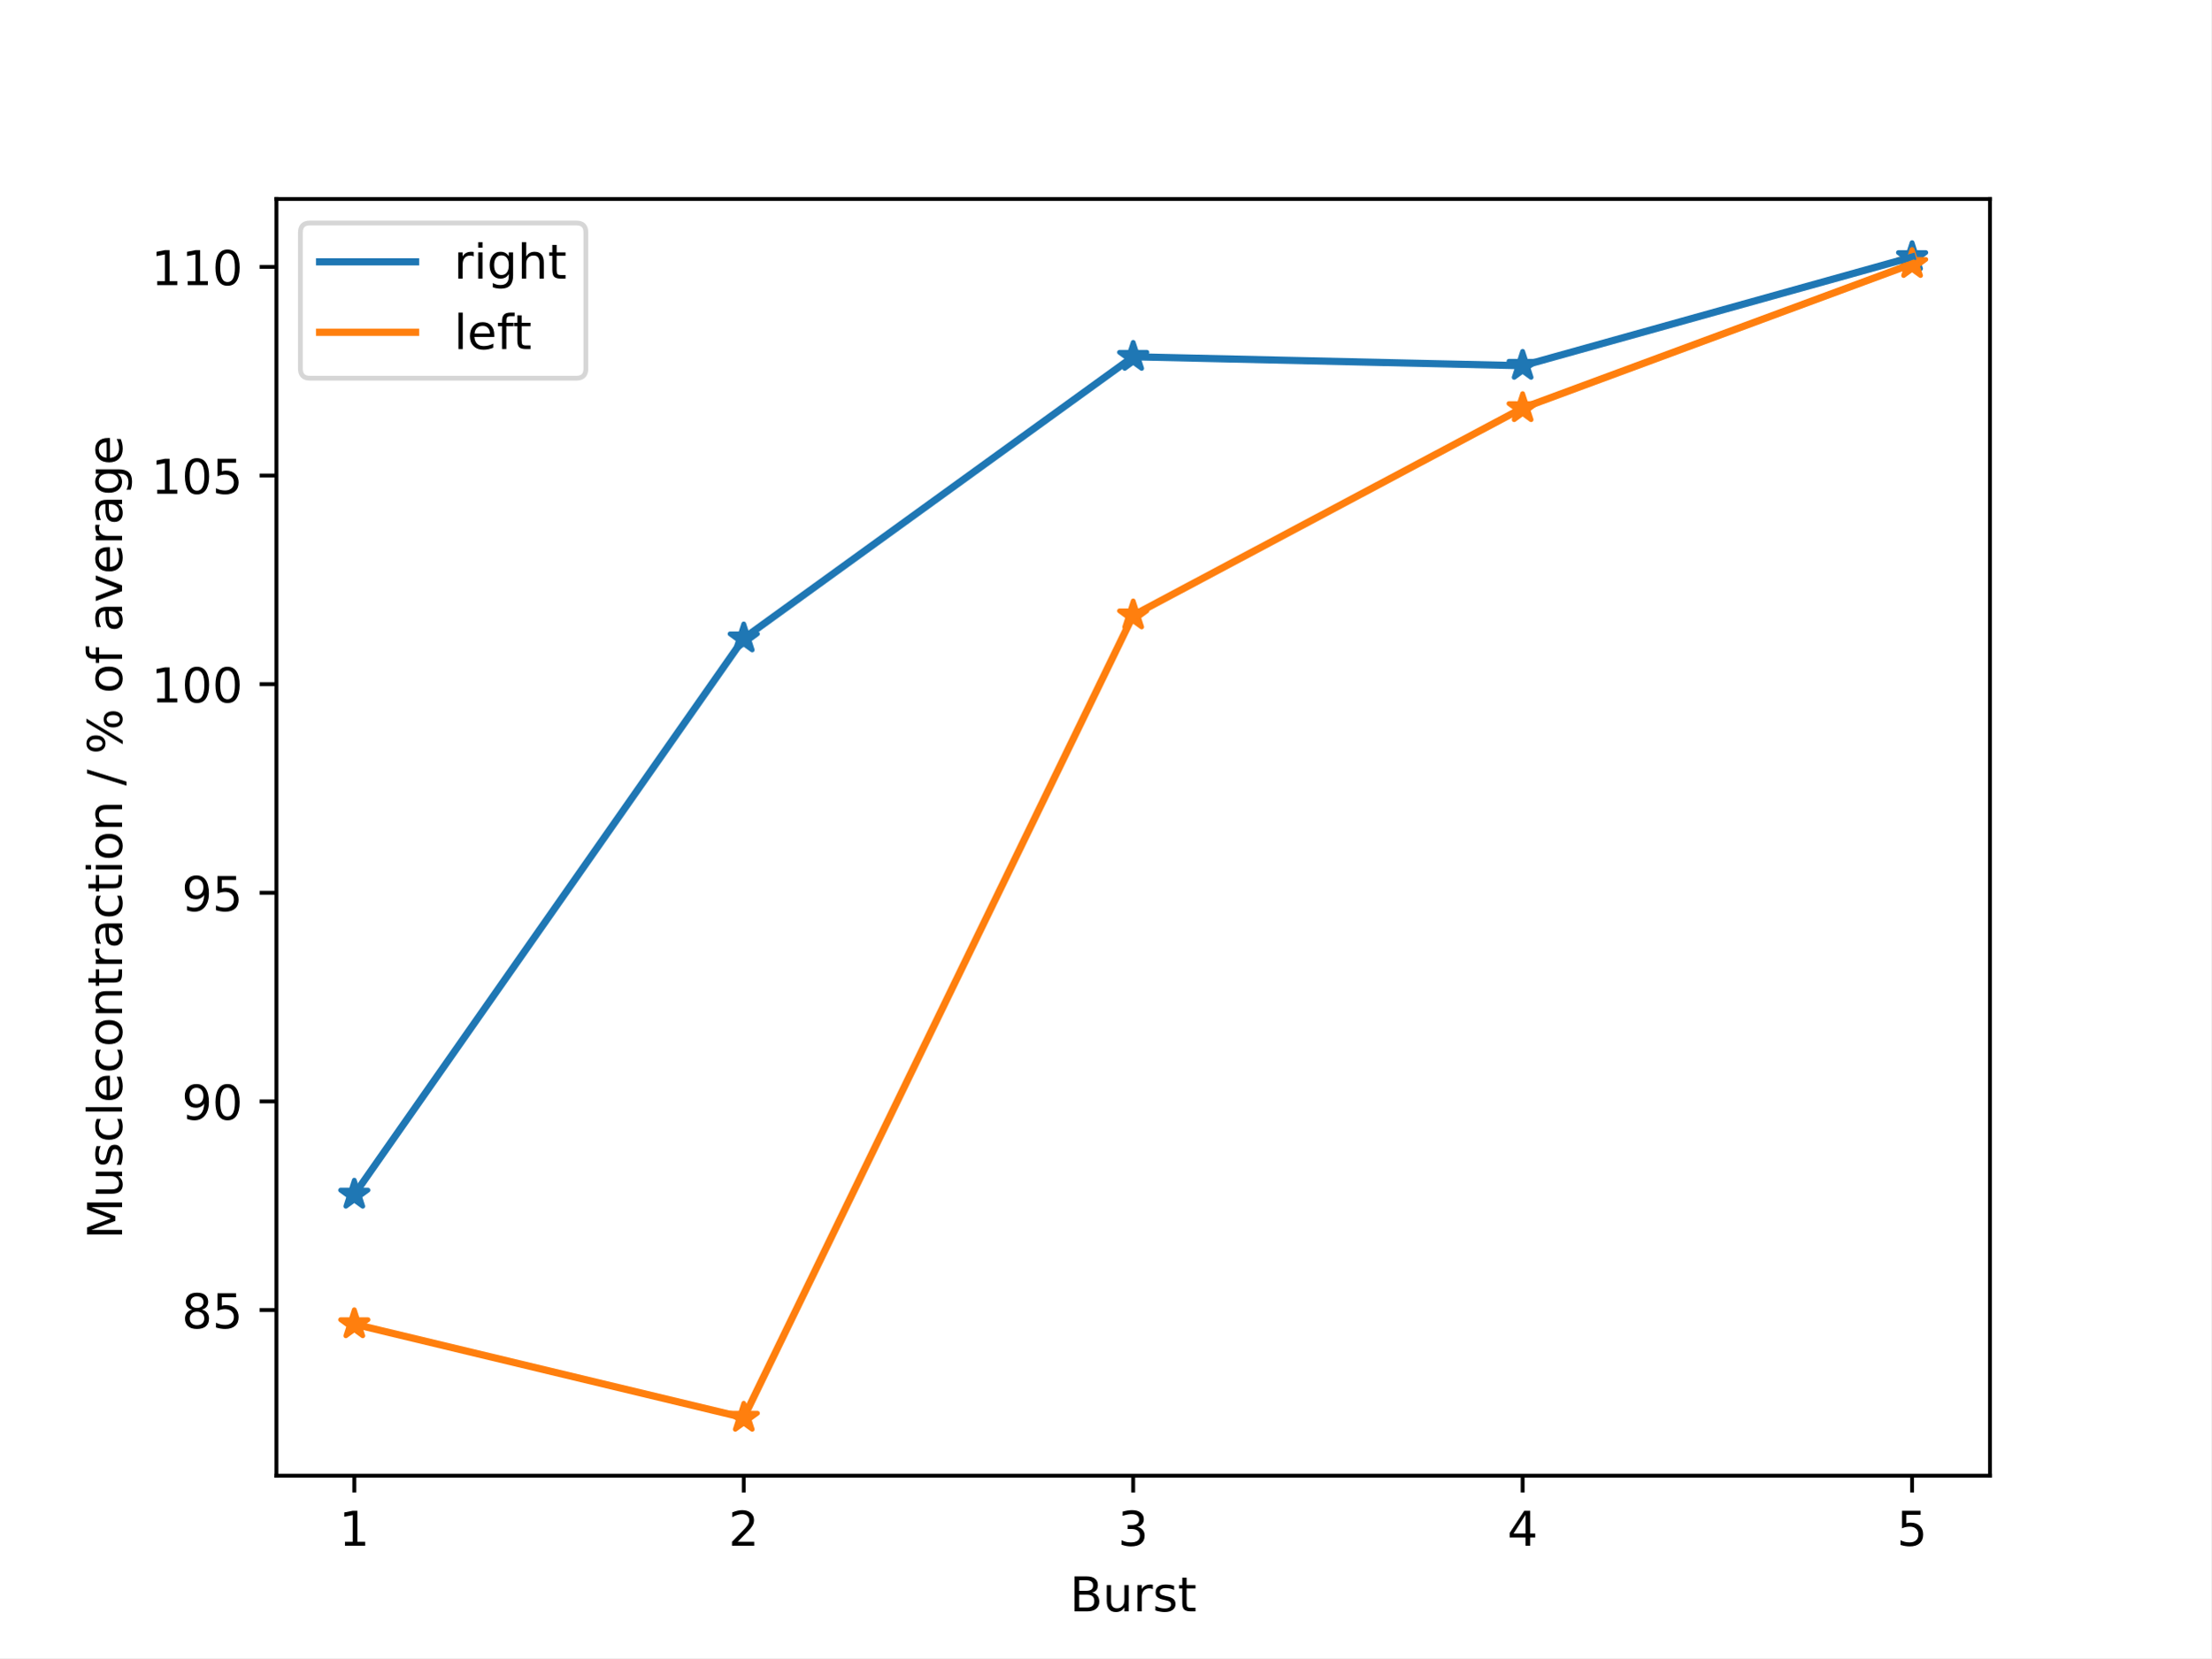
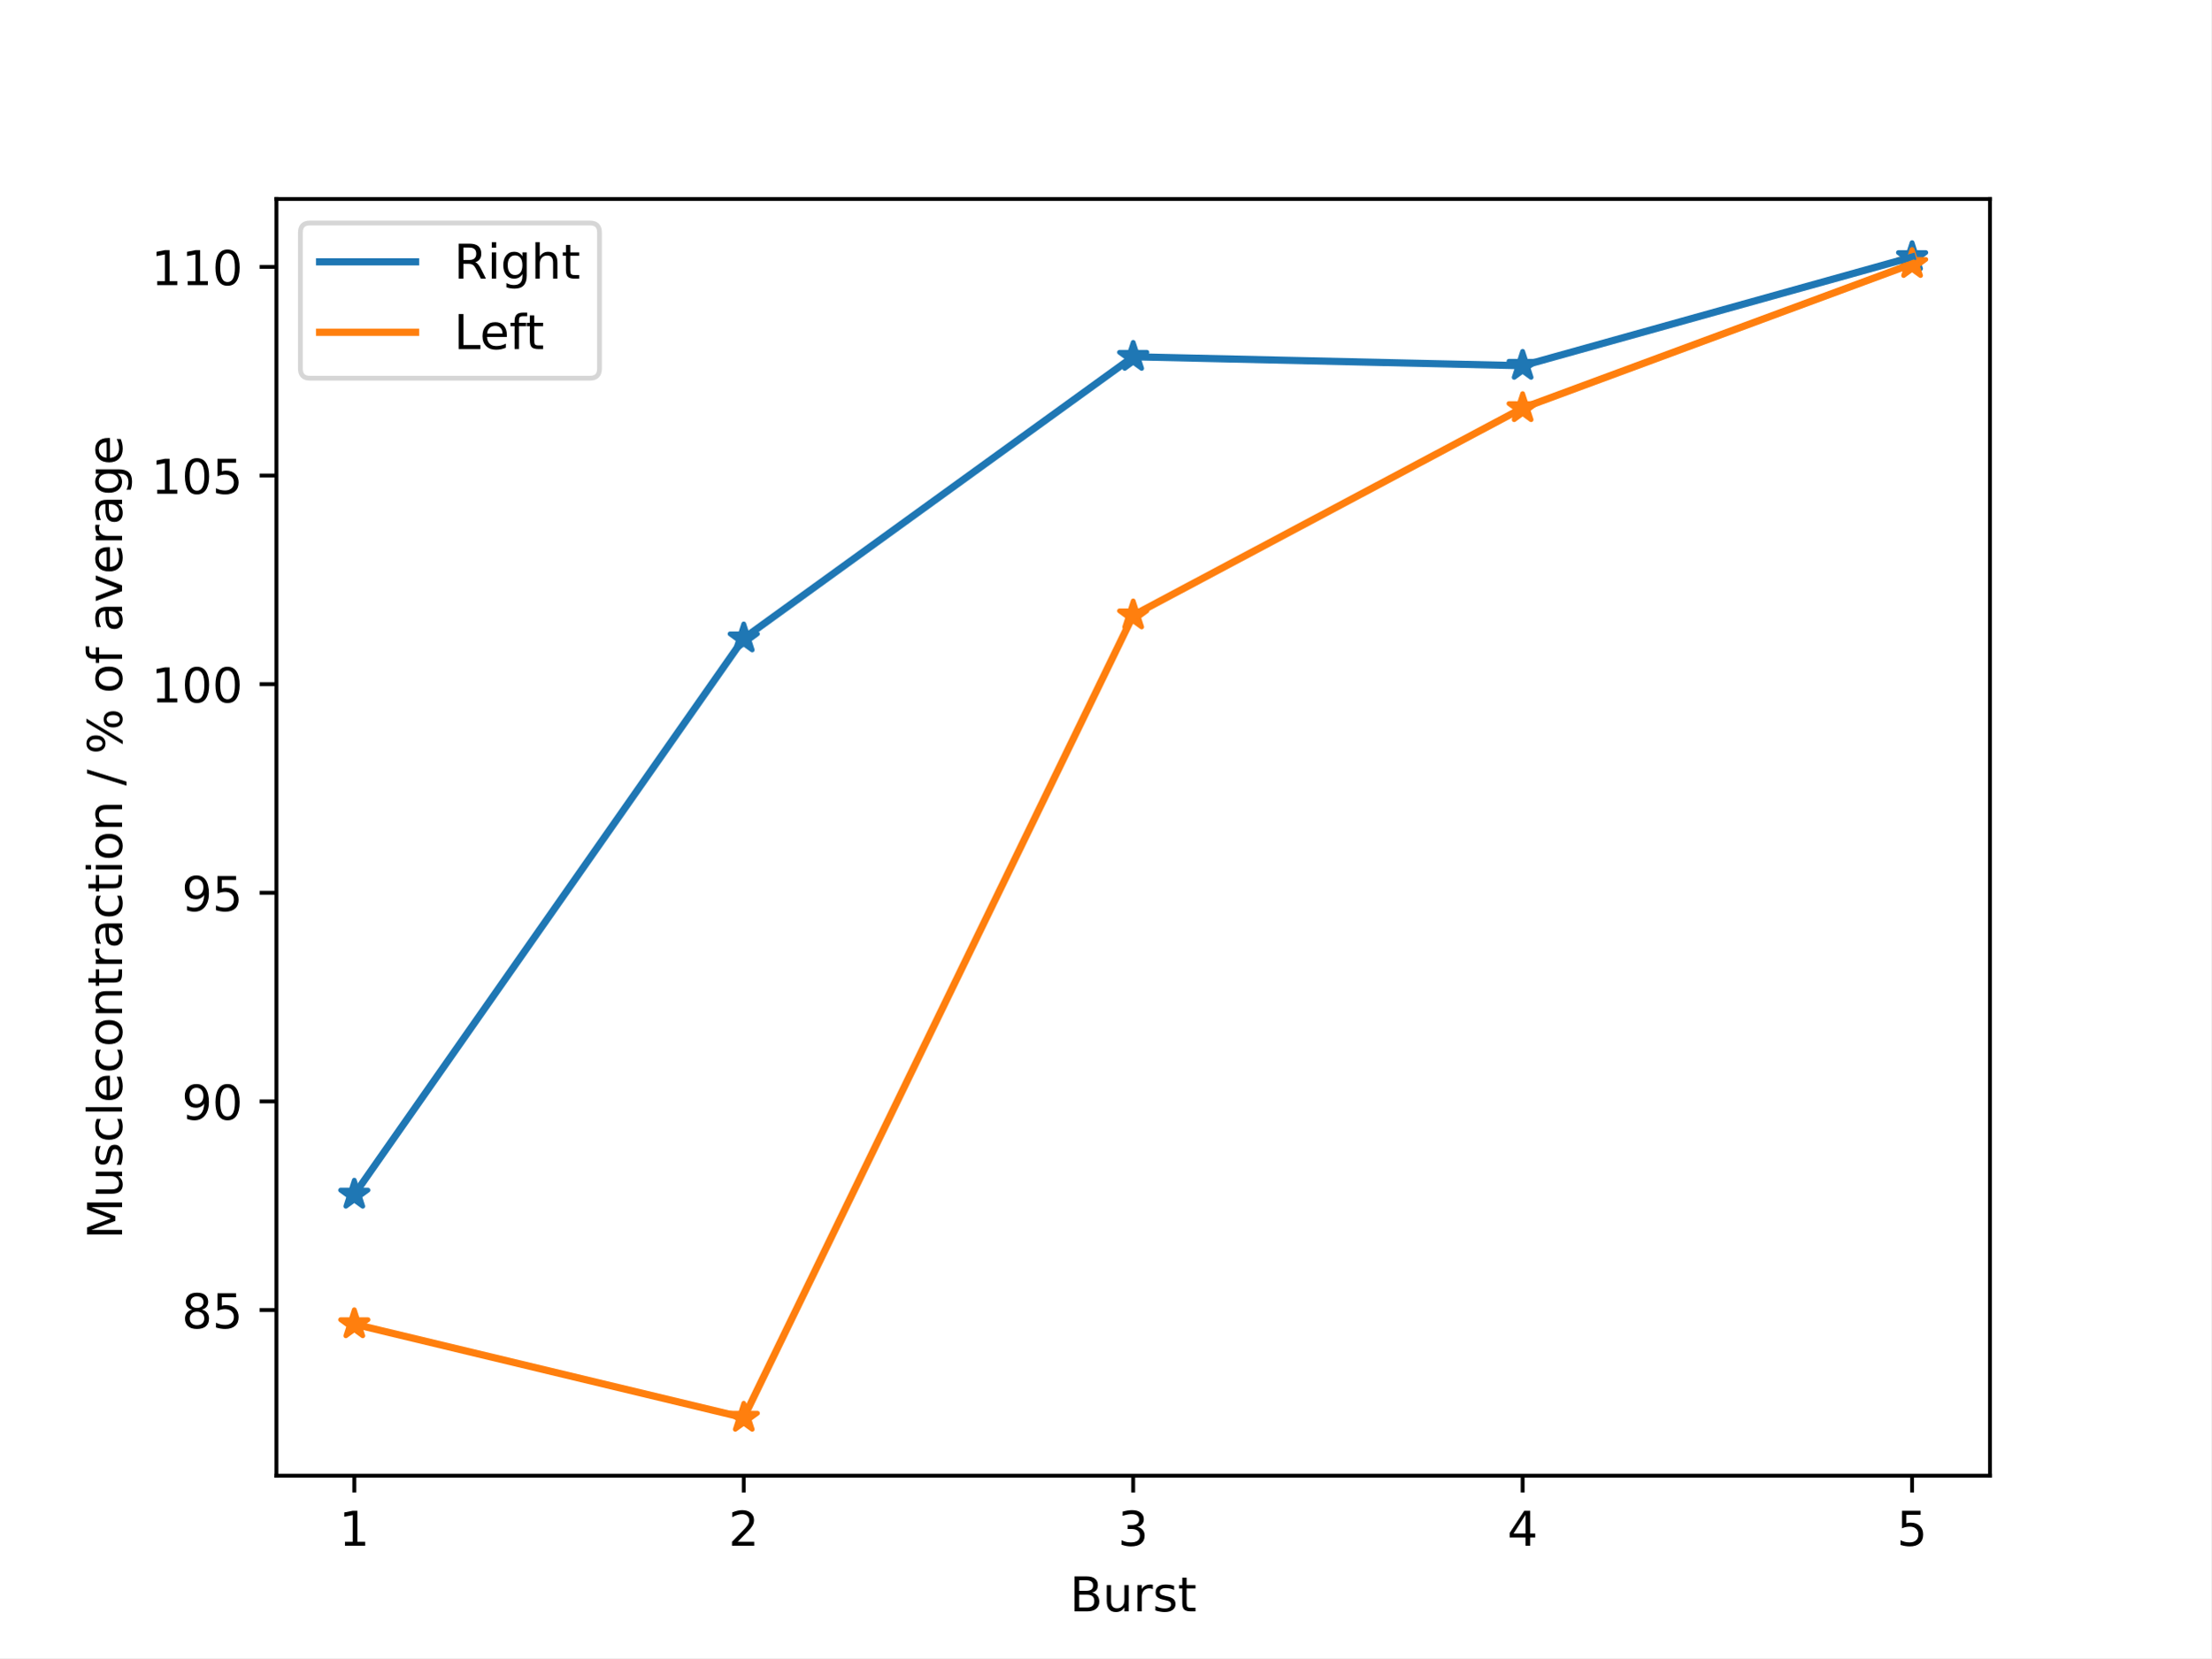
<svg xmlns="http://www.w3.org/2000/svg" xmlns:xlink="http://www.w3.org/1999/xlink" width="460.8pt" height="345.6pt" viewBox="0 0 460.8 345.6" version="1.1">
  <defs>
    <style type="text/css">*{stroke-linejoin: round; stroke-linecap: butt}</style>
  </defs>
  <g id="figure_1">
    <g id="patch_1">
      <path d="M 0 345.6  L 460.8 345.6  L 460.8 0  L 0 0  z " style="fill: #ffffff" />
    </g>
    <g id="axes_1">
      <g id="patch_2">
        <path d="M 57.6 307.584  L 414.72 307.584  L 414.72 41.472  L 57.6 41.472  z " style="fill: #ffffff" />
      </g>
      <g id="PathCollection_1">
        <defs>
-           <path id="m1d9f3a5cee" d="M 0 -3  L -0.674 -0.927  L -2.853 -0.927  L -1.09 0.354  L -1.763 2.427  L -0 1.146  L 1.763 2.427  L 1.09 0.354  L 2.853 -0.927  L 0.674 -0.927  z " style="stroke: #1f77b4" />
+           <path id="mbc27a84443" d="M 0 -3  L -0.674 -0.927  L -2.853 -0.927  L -1.09 0.354  L -1.763 2.427  L -0 1.146  L 1.763 2.427  L 1.09 0.354  L 2.853 -0.927  L 0.674 -0.927  z " style="stroke: #1f77b4" />
        </defs>
-         <g clip-path="url(#p63fd9df1ab)">
-           <use xlink:href="#m1d9f3a5cee" x="73.833" y="248.995" style="fill: #1f77b4; stroke: #1f77b4" />
-           <use xlink:href="#m1d9f3a5cee" x="154.996" y="133.044" style="fill: #1f77b4; stroke: #1f77b4" />
-           <use xlink:href="#m1d9f3a5cee" x="236.16" y="74.356" style="fill: #1f77b4; stroke: #1f77b4" />
-           <use xlink:href="#m1d9f3a5cee" x="317.324" y="76.224" style="fill: #1f77b4; stroke: #1f77b4" />
-           <use xlink:href="#m1d9f3a5cee" x="398.487" y="53.568" style="fill: #1f77b4; stroke: #1f77b4" />
+         <g clip-path="url(#pfa86d2a374)">
+           <use xlink:href="#mbc27a84443" x="73.833" y="248.995" style="fill: #1f77b4; stroke: #1f77b4" />
+           <use xlink:href="#mbc27a84443" x="154.996" y="133.044" style="fill: #1f77b4; stroke: #1f77b4" />
+           <use xlink:href="#mbc27a84443" x="236.16" y="74.356" style="fill: #1f77b4; stroke: #1f77b4" />
+           <use xlink:href="#mbc27a84443" x="317.324" y="76.224" style="fill: #1f77b4; stroke: #1f77b4" />
+           <use xlink:href="#mbc27a84443" x="398.487" y="53.568" style="fill: #1f77b4; stroke: #1f77b4" />
        </g>
      </g>
      <g id="PathCollection_2">
        <defs>
-           <path id="m72d2a6f872" d="M 0 -3  L -0.674 -0.927  L -2.853 -0.927  L -1.09 0.354  L -1.763 2.427  L -0 1.146  L 1.763 2.427  L 1.09 0.354  L 2.853 -0.927  L 0.674 -0.927  z " style="stroke: #ff7f0e" />
+           <path id="m7073d1a92e" d="M 0 -3  L -0.674 -0.927  L -2.853 -0.927  L -1.09 0.354  L -1.763 2.427  L -0 1.146  L 1.763 2.427  L 1.09 0.354  L 2.853 -0.927  L 0.674 -0.927  z " style="stroke: #ff7f0e" />
        </defs>
-         <g clip-path="url(#p63fd9df1ab)">
-           <use xlink:href="#m72d2a6f872" x="73.833" y="275.996" style="fill: #ff7f0e; stroke: #ff7f0e" />
-           <use xlink:href="#m72d2a6f872" x="154.996" y="295.488" style="fill: #ff7f0e; stroke: #ff7f0e" />
-           <use xlink:href="#m72d2a6f872" x="236.16" y="128.251" style="fill: #ff7f0e; stroke: #ff7f0e" />
-           <use xlink:href="#m72d2a6f872" x="317.324" y="85.043" style="fill: #ff7f0e; stroke: #ff7f0e" />
-           <use xlink:href="#m72d2a6f872" x="398.487" y="55" style="fill: #ff7f0e; stroke: #ff7f0e" />
+         <g clip-path="url(#pfa86d2a374)">
+           <use xlink:href="#m7073d1a92e" x="73.833" y="275.996" style="fill: #ff7f0e; stroke: #ff7f0e" />
+           <use xlink:href="#m7073d1a92e" x="154.996" y="295.488" style="fill: #ff7f0e; stroke: #ff7f0e" />
+           <use xlink:href="#m7073d1a92e" x="236.16" y="128.251" style="fill: #ff7f0e; stroke: #ff7f0e" />
+           <use xlink:href="#m7073d1a92e" x="317.324" y="85.043" style="fill: #ff7f0e; stroke: #ff7f0e" />
+           <use xlink:href="#m7073d1a92e" x="398.487" y="55" style="fill: #ff7f0e; stroke: #ff7f0e" />
        </g>
      </g>
      <g id="matplotlib.axis_1">
        <g id="xtick_1">
          <g id="line2d_1">
            <defs>
-               <path id="me52db771f4" d="M 0 0  L 0 3.5  " style="stroke: #000000; stroke-width: 0.8" />
-             </defs>
-             <g>
-               <use xlink:href="#me52db771f4" x="73.833" y="307.584" style="stroke: #000000; stroke-width: 0.8" />
+               <path id="m7f531d3f49" d="M 0 0  L 0 3.5  " style="stroke: #000000; stroke-width: 0.8" />
+             </defs>
+             <g>
+               <use xlink:href="#m7f531d3f49" x="73.833" y="307.584" style="stroke: #000000; stroke-width: 0.8" />
            </g>
          </g>
          <g id="text_1">
            <g transform="translate(70.65148 322.1824)scale(0.1 -0.1)">
              <defs>
                <path id="DejaVuSans-31" d="M 794 531  L 1825 531  L 1825 4091  L 703 3866  L 703 4441  L 1819 4666  L 2450 4666  L 2450 531  L 3481 531  L 3481 0  L 794 0  L 794 531  z " transform="scale(0.015625)" />
              </defs>
              <use xlink:href="#DejaVuSans-31" />
            </g>
          </g>
        </g>
        <g id="xtick_2">
          <g id="line2d_2">
            <g>
-               <use xlink:href="#me52db771f4" x="154.996" y="307.584" style="stroke: #000000; stroke-width: 0.8" />
+               <use xlink:href="#m7f531d3f49" x="154.996" y="307.584" style="stroke: #000000; stroke-width: 0.8" />
            </g>
          </g>
          <g id="text_2">
            <g transform="translate(151.8151 322.1824)scale(0.1 -0.1)">
              <defs>
                <path id="DejaVuSans-32" d="M 1228 531  L 3431 531  L 3431 0  L 469 0  L 469 531  Q 828 903 1448 1529  Q 2069 2156 2228 2338  Q 2531 2678 2651 2914  Q 2772 3150 2772 3378  Q 2772 3750 2511 3984  Q 2250 4219 1831 4219  Q 1534 4219 1204 4116  Q 875 4013 500 3803  L 500 4441  Q 881 4594 1212 4672  Q 1544 4750 1819 4750  Q 2544 4750 2975 4387  Q 3406 4025 3406 3419  Q 3406 3131 3298 2873  Q 3191 2616 2906 2266  Q 2828 2175 2409 1742  Q 1991 1309 1228 531  z " transform="scale(0.015625)" />
              </defs>
              <use xlink:href="#DejaVuSans-32" />
            </g>
          </g>
        </g>
        <g id="xtick_3">
          <g id="line2d_3">
            <g>
-               <use xlink:href="#me52db771f4" x="236.16" y="307.584" style="stroke: #000000; stroke-width: 0.8" />
+               <use xlink:href="#m7f531d3f49" x="236.16" y="307.584" style="stroke: #000000; stroke-width: 0.8" />
            </g>
          </g>
          <g id="text_3">
            <g transform="translate(232.9787 322.1824)scale(0.1 -0.1)">
              <defs>
                <path id="DejaVuSans-33" d="M 2597 2516  Q 3050 2419 3304 2112  Q 3559 1806 3559 1356  Q 3559 666 3084 287  Q 2609 -91 1734 -91  Q 1441 -91 1130 -33  Q 819 25 488 141  L 488 750  Q 750 597 1062 519  Q 1375 441 1716 441  Q 2309 441 2620 675  Q 2931 909 2931 1356  Q 2931 1769 2642 2001  Q 2353 2234 1838 2234  L 1294 2234  L 1294 2753  L 1863 2753  Q 2328 2753 2575 2939  Q 2822 3125 2822 3475  Q 2822 3834 2567 4026  Q 2313 4219 1838 4219  Q 1578 4219 1281 4162  Q 984 4106 628 3988  L 628 4550  Q 988 4650 1302 4700  Q 1616 4750 1894 4750  Q 2613 4750 3031 4423  Q 3450 4097 3450 3541  Q 3450 3153 3228 2886  Q 3006 2619 2597 2516  z " transform="scale(0.015625)" />
              </defs>
              <use xlink:href="#DejaVuSans-33" />
            </g>
          </g>
        </g>
        <g id="xtick_4">
          <g id="line2d_4">
            <g>
-               <use xlink:href="#me52db771f4" x="317.324" y="307.584" style="stroke: #000000; stroke-width: 0.8" />
+               <use xlink:href="#m7f531d3f49" x="317.324" y="307.584" style="stroke: #000000; stroke-width: 0.8" />
            </g>
          </g>
          <g id="text_4">
            <g transform="translate(314.1424 322.1824)scale(0.1 -0.1)">
              <defs>
                <path id="DejaVuSans-34" d="M 2419 4116  L 825 1625  L 2419 1625  L 2419 4116  z M 2253 4666  L 3047 4666  L 3047 1625  L 3713 1625  L 3713 1100  L 3047 1100  L 3047 0  L 2419 0  L 2419 1100  L 313 1100  L 313 1709  L 2253 4666  z " transform="scale(0.015625)" />
              </defs>
              <use xlink:href="#DejaVuSans-34" />
            </g>
          </g>
        </g>
        <g id="xtick_5">
          <g id="line2d_5">
            <g>
-               <use xlink:href="#me52db771f4" x="398.487" y="307.584" style="stroke: #000000; stroke-width: 0.8" />
+               <use xlink:href="#m7f531d3f49" x="398.487" y="307.584" style="stroke: #000000; stroke-width: 0.8" />
            </g>
          </g>
          <g id="text_5">
            <g transform="translate(395.306 322.1824)scale(0.1 -0.1)">
              <defs>
                <path id="DejaVuSans-35" d="M 691 4666  L 3169 4666  L 3169 4134  L 1269 4134  L 1269 2991  Q 1406 3038 1543 3061  Q 1681 3084 1819 3084  Q 2600 3084 3056 2656  Q 3513 2228 3513 1497  Q 3513 744 3044 326  Q 2575 -91 1722 -91  Q 1428 -91 1123 -41  Q 819 9 494 109  L 494 744  Q 775 591 1075 516  Q 1375 441 1709 441  Q 2250 441 2565 725  Q 2881 1009 2881 1497  Q 2881 1984 2565 2268  Q 2250 2553 1709 2553  Q 1456 2553 1204 2497  Q 953 2441 691 2322  L 691 4666  z " transform="scale(0.015625)" />
              </defs>
              <use xlink:href="#DejaVuSans-35" />
            </g>
          </g>
        </g>
        <g id="text_6">
          <g transform="translate(222.9405 335.8606)scale(0.1 -0.1)">
            <defs>
              <path id="DejaVuSans-42" d="M 1259 2228  L 1259 519  L 2272 519  Q 2781 519 3026 730  Q 3272 941 3272 1375  Q 3272 1813 3026 2020  Q 2781 2228 2272 2228  L 1259 2228  z M 1259 4147  L 1259 2741  L 2194 2741  Q 2656 2741 2882 2914  Q 3109 3088 3109 3444  Q 3109 3797 2882 3972  Q 2656 4147 2194 4147  L 1259 4147  z M 628 4666  L 2241 4666  Q 2963 4666 3353 4366  Q 3744 4066 3744 3513  Q 3744 3084 3544 2831  Q 3344 2578 2956 2516  Q 3422 2416 3680 2098  Q 3938 1781 3938 1306  Q 3938 681 3513 340  Q 3088 0 2303 0  L 628 0  L 628 4666  z " transform="scale(0.015625)" />
              <path id="DejaVuSans-75" d="M 544 1381  L 544 3500  L 1119 3500  L 1119 1403  Q 1119 906 1312 657  Q 1506 409 1894 409  Q 2359 409 2629 706  Q 2900 1003 2900 1516  L 2900 3500  L 3475 3500  L 3475 0  L 2900 0  L 2900 538  Q 2691 219 2414 64  Q 2138 -91 1772 -91  Q 1169 -91 856 284  Q 544 659 544 1381  z M 1991 3584  L 1991 3584  z " transform="scale(0.015625)" />
              <path id="DejaVuSans-72" d="M 2631 2963  Q 2534 3019 2420 3045  Q 2306 3072 2169 3072  Q 1681 3072 1420 2755  Q 1159 2438 1159 1844  L 1159 0  L 581 0  L 581 3500  L 1159 3500  L 1159 2956  Q 1341 3275 1631 3429  Q 1922 3584 2338 3584  Q 2397 3584 2469 3576  Q 2541 3569 2628 3553  L 2631 2963  z " transform="scale(0.015625)" />
              <path id="DejaVuSans-73" d="M 2834 3397  L 2834 2853  Q 2591 2978 2328 3040  Q 2066 3103 1784 3103  Q 1356 3103 1142 2972  Q 928 2841 928 2578  Q 928 2378 1081 2264  Q 1234 2150 1697 2047  L 1894 2003  Q 2506 1872 2764 1633  Q 3022 1394 3022 966  Q 3022 478 2636 193  Q 2250 -91 1575 -91  Q 1294 -91 989 -36  Q 684 19 347 128  L 347 722  Q 666 556 975 473  Q 1284 391 1588 391  Q 1994 391 2212 530  Q 2431 669 2431 922  Q 2431 1156 2273 1281  Q 2116 1406 1581 1522  L 1381 1569  Q 847 1681 609 1914  Q 372 2147 372 2553  Q 372 3047 722 3315  Q 1072 3584 1716 3584  Q 2034 3584 2315 3537  Q 2597 3491 2834 3397  z " transform="scale(0.015625)" />
              <path id="DejaVuSans-74" d="M 1172 4494  L 1172 3500  L 2356 3500  L 2356 3053  L 1172 3053  L 1172 1153  Q 1172 725 1289 603  Q 1406 481 1766 481  L 2356 481  L 2356 0  L 1766 0  Q 1100 0 847 248  Q 594 497 594 1153  L 594 3053  L 172 3053  L 172 3500  L 594 3500  L 594 4494  L 1172 4494  z " transform="scale(0.015625)" />
            </defs>
            <use xlink:href="#DejaVuSans-42" />
            <use xlink:href="#DejaVuSans-75" x="68.604" />
            <use xlink:href="#DejaVuSans-72" x="131.982" />
            <use xlink:href="#DejaVuSans-73" x="173.096" />
            <use xlink:href="#DejaVuSans-74" x="225.195" />
          </g>
        </g>
      </g>
      <g id="matplotlib.axis_2">
        <g id="ytick_1">
          <g id="line2d_6">
            <defs>
-               <path id="m2a03b9fac2" d="M 0 0  L -3.5 0  " style="stroke: #000000; stroke-width: 0.8" />
-             </defs>
-             <g>
-               <use xlink:href="#m2a03b9fac2" x="57.6" y="273.058" style="stroke: #000000; stroke-width: 0.8" />
+               <path id="m3335d1b5db" d="M 0 0  L -3.5 0  " style="stroke: #000000; stroke-width: 0.8" />
+             </defs>
+             <g>
+               <use xlink:href="#m3335d1b5db" x="57.6" y="273.058" style="stroke: #000000; stroke-width: 0.8" />
            </g>
          </g>
          <g id="text_7">
            <g transform="translate(37.875 276.8568)scale(0.1 -0.1)">
              <defs>
                <path id="DejaVuSans-38" d="M 2034 2216  Q 1584 2216 1326 1975  Q 1069 1734 1069 1313  Q 1069 891 1326 650  Q 1584 409 2034 409  Q 2484 409 2743 651  Q 3003 894 3003 1313  Q 3003 1734 2745 1975  Q 2488 2216 2034 2216  z M 1403 2484  Q 997 2584 770 2862  Q 544 3141 544 3541  Q 544 4100 942 4425  Q 1341 4750 2034 4750  Q 2731 4750 3128 4425  Q 3525 4100 3525 3541  Q 3525 3141 3298 2862  Q 3072 2584 2669 2484  Q 3125 2378 3379 2068  Q 3634 1759 3634 1313  Q 3634 634 3220 271  Q 2806 -91 2034 -91  Q 1263 -91 848 271  Q 434 634 434 1313  Q 434 1759 690 2068  Q 947 2378 1403 2484  z M 1172 3481  Q 1172 3119 1398 2916  Q 1625 2713 2034 2713  Q 2441 2713 2670 2916  Q 2900 3119 2900 3481  Q 2900 3844 2670 4047  Q 2441 4250 2034 4250  Q 1625 4250 1398 4047  Q 1172 3844 1172 3481  z " transform="scale(0.015625)" />
              </defs>
              <use xlink:href="#DejaVuSans-38" />
              <use xlink:href="#DejaVuSans-35" x="63.623" />
            </g>
          </g>
        </g>
        <g id="ytick_2">
          <g id="line2d_7">
            <g>
-               <use xlink:href="#m2a03b9fac2" x="57.6" y="229.571" style="stroke: #000000; stroke-width: 0.8" />
+               <use xlink:href="#m3335d1b5db" x="57.6" y="229.571" style="stroke: #000000; stroke-width: 0.8" />
            </g>
          </g>
          <g id="text_8">
            <g transform="translate(37.875 233.3698)scale(0.1 -0.1)">
              <defs>
                <path id="DejaVuSans-39" d="M 703 97  L 703 672  Q 941 559 1184 500  Q 1428 441 1663 441  Q 2288 441 2617 861  Q 2947 1281 2994 2138  Q 2813 1869 2534 1725  Q 2256 1581 1919 1581  Q 1219 1581 811 2004  Q 403 2428 403 3163  Q 403 3881 828 4315  Q 1253 4750 1959 4750  Q 2769 4750 3195 4129  Q 3622 3509 3622 2328  Q 3622 1225 3098 567  Q 2575 -91 1691 -91  Q 1453 -91 1209 -44  Q 966 3 703 97  z M 1959 2075  Q 2384 2075 2632 2365  Q 2881 2656 2881 3163  Q 2881 3666 2632 3958  Q 2384 4250 1959 4250  Q 1534 4250 1286 3958  Q 1038 3666 1038 3163  Q 1038 2656 1286 2365  Q 1534 2075 1959 2075  z " transform="scale(0.015625)" />
                <path id="DejaVuSans-30" d="M 2034 4250  Q 1547 4250 1301 3770  Q 1056 3291 1056 2328  Q 1056 1369 1301 889  Q 1547 409 2034 409  Q 2525 409 2770 889  Q 3016 1369 3016 2328  Q 3016 3291 2770 3770  Q 2525 4250 2034 4250  z M 2034 4750  Q 2819 4750 3233 4129  Q 3647 3509 3647 2328  Q 3647 1150 3233 529  Q 2819 -91 2034 -91  Q 1250 -91 836 529  Q 422 1150 422 2328  Q 422 3509 836 4129  Q 1250 4750 2034 4750  z " transform="scale(0.015625)" />
              </defs>
              <use xlink:href="#DejaVuSans-39" />
              <use xlink:href="#DejaVuSans-30" x="63.623" />
            </g>
          </g>
        </g>
        <g id="ytick_3">
          <g id="line2d_8">
            <g>
-               <use xlink:href="#m2a03b9fac2" x="57.6" y="186.084" style="stroke: #000000; stroke-width: 0.8" />
+               <use xlink:href="#m3335d1b5db" x="57.6" y="186.084" style="stroke: #000000; stroke-width: 0.8" />
            </g>
          </g>
          <g id="text_9">
            <g transform="translate(37.875 189.8827)scale(0.1 -0.1)">
              <use xlink:href="#DejaVuSans-39" />
              <use xlink:href="#DejaVuSans-35" x="63.623" />
            </g>
          </g>
        </g>
        <g id="ytick_4">
          <g id="line2d_9">
            <g>
-               <use xlink:href="#m2a03b9fac2" x="57.6" y="142.596" style="stroke: #000000; stroke-width: 0.8" />
+               <use xlink:href="#m3335d1b5db" x="57.6" y="142.596" style="stroke: #000000; stroke-width: 0.8" />
            </g>
          </g>
          <g id="text_10">
            <g transform="translate(31.5125 146.3957)scale(0.1 -0.1)">
              <use xlink:href="#DejaVuSans-31" />
              <use xlink:href="#DejaVuSans-30" x="63.623" />
              <use xlink:href="#DejaVuSans-30" x="127.246" />
            </g>
          </g>
        </g>
        <g id="ytick_5">
          <g id="line2d_10">
            <g>
-               <use xlink:href="#m2a03b9fac2" x="57.6" y="99.109" style="stroke: #000000; stroke-width: 0.8" />
+               <use xlink:href="#m3335d1b5db" x="57.6" y="99.109" style="stroke: #000000; stroke-width: 0.8" />
            </g>
          </g>
          <g id="text_11">
            <g transform="translate(31.5125 102.9087)scale(0.1 -0.1)">
              <use xlink:href="#DejaVuSans-31" />
              <use xlink:href="#DejaVuSans-30" x="63.623" />
              <use xlink:href="#DejaVuSans-35" x="127.246" />
            </g>
          </g>
        </g>
        <g id="ytick_6">
          <g id="line2d_11">
            <g>
-               <use xlink:href="#m2a03b9fac2" x="57.6" y="55.622" style="stroke: #000000; stroke-width: 0.8" />
+               <use xlink:href="#m3335d1b5db" x="57.6" y="55.622" style="stroke: #000000; stroke-width: 0.8" />
            </g>
          </g>
          <g id="text_12">
            <g transform="translate(31.5125 59.42164)scale(0.1 -0.1)">
              <use xlink:href="#DejaVuSans-31" />
              <use xlink:href="#DejaVuSans-31" x="63.623" />
              <use xlink:href="#DejaVuSans-30" x="127.246" />
            </g>
          </g>
        </g>
        <g id="text_13">
          <g transform="translate(25.43281 258.2952)rotate(-90)scale(0.1 -0.1)">
            <defs>
              <path id="DejaVuSans-4d" d="M 628 4666  L 1569 4666  L 2759 1491  L 3956 4666  L 4897 4666  L 4897 0  L 4281 0  L 4281 4097  L 3078 897  L 2444 897  L 1241 4097  L 1241 0  L 628 0  L 628 4666  z " transform="scale(0.015625)" />
              <path id="DejaVuSans-63" d="M 3122 3366  L 3122 2828  Q 2878 2963 2633 3030  Q 2388 3097 2138 3097  Q 1578 3097 1268 2742  Q 959 2388 959 1747  Q 959 1106 1268 751  Q 1578 397 2138 397  Q 2388 397 2633 464  Q 2878 531 3122 666  L 3122 134  Q 2881 22 2623 -34  Q 2366 -91 2075 -91  Q 1284 -91 818 406  Q 353 903 353 1747  Q 353 2603 823 3093  Q 1294 3584 2113 3584  Q 2378 3584 2631 3529  Q 2884 3475 3122 3366  z " transform="scale(0.015625)" />
              <path id="DejaVuSans-6c" d="M 603 4863  L 1178 4863  L 1178 0  L 603 0  L 603 4863  z " transform="scale(0.015625)" />
              <path id="DejaVuSans-65" d="M 3597 1894  L 3597 1613  L 953 1613  Q 991 1019 1311 708  Q 1631 397 2203 397  Q 2534 397 2845 478  Q 3156 559 3463 722  L 3463 178  Q 3153 47 2828 -22  Q 2503 -91 2169 -91  Q 1331 -91 842 396  Q 353 884 353 1716  Q 353 2575 817 3079  Q 1281 3584 2069 3584  Q 2775 3584 3186 3129  Q 3597 2675 3597 1894  z M 3022 2063  Q 3016 2534 2758 2815  Q 2500 3097 2075 3097  Q 1594 3097 1305 2825  Q 1016 2553 972 2059  L 3022 2063  z " transform="scale(0.015625)" />
              <path id="DejaVuSans-6f" d="M 1959 3097  Q 1497 3097 1228 2736  Q 959 2375 959 1747  Q 959 1119 1226 758  Q 1494 397 1959 397  Q 2419 397 2687 759  Q 2956 1122 2956 1747  Q 2956 2369 2687 2733  Q 2419 3097 1959 3097  z M 1959 3584  Q 2709 3584 3137 3096  Q 3566 2609 3566 1747  Q 3566 888 3137 398  Q 2709 -91 1959 -91  Q 1206 -91 779 398  Q 353 888 353 1747  Q 353 2609 779 3096  Q 1206 3584 1959 3584  z " transform="scale(0.015625)" />
              <path id="DejaVuSans-6e" d="M 3513 2113  L 3513 0  L 2938 0  L 2938 2094  Q 2938 2591 2744 2837  Q 2550 3084 2163 3084  Q 1697 3084 1428 2787  Q 1159 2491 1159 1978  L 1159 0  L 581 0  L 581 3500  L 1159 3500  L 1159 2956  Q 1366 3272 1645 3428  Q 1925 3584 2291 3584  Q 2894 3584 3203 3211  Q 3513 2838 3513 2113  z " transform="scale(0.015625)" />
              <path id="DejaVuSans-61" d="M 2194 1759  Q 1497 1759 1228 1600  Q 959 1441 959 1056  Q 959 750 1161 570  Q 1363 391 1709 391  Q 2188 391 2477 730  Q 2766 1069 2766 1631  L 2766 1759  L 2194 1759  z M 3341 1997  L 3341 0  L 2766 0  L 2766 531  Q 2569 213 2275 61  Q 1981 -91 1556 -91  Q 1019 -91 701 211  Q 384 513 384 1019  Q 384 1609 779 1909  Q 1175 2209 1959 2209  L 2766 2209  L 2766 2266  Q 2766 2663 2505 2880  Q 2244 3097 1772 3097  Q 1472 3097 1187 3025  Q 903 2953 641 2809  L 641 3341  Q 956 3463 1253 3523  Q 1550 3584 1831 3584  Q 2591 3584 2966 3190  Q 3341 2797 3341 1997  z " transform="scale(0.015625)" />
              <path id="DejaVuSans-69" d="M 603 3500  L 1178 3500  L 1178 0  L 603 0  L 603 3500  z M 603 4863  L 1178 4863  L 1178 4134  L 603 4134  L 603 4863  z " transform="scale(0.015625)" />
              <path id="DejaVuSans-20" transform="scale(0.015625)" />
              <path id="DejaVuSans-2f" d="M 1625 4666  L 2156 4666  L 531 -594  L 0 -594  L 1625 4666  z " transform="scale(0.015625)" />
              <path id="DejaVuSans-25" d="M 4653 2053  Q 4381 2053 4226 1822  Q 4072 1591 4072 1178  Q 4072 772 4226 539  Q 4381 306 4653 306  Q 4919 306 5073 539  Q 5228 772 5228 1178  Q 5228 1588 5073 1820  Q 4919 2053 4653 2053  z M 4653 2450  Q 5147 2450 5437 2106  Q 5728 1763 5728 1178  Q 5728 594 5436 251  Q 5144 -91 4653 -91  Q 4153 -91 3862 251  Q 3572 594 3572 1178  Q 3572 1766 3864 2108  Q 4156 2450 4653 2450  z M 1428 4353  Q 1159 4353 1004 4120  Q 850 3888 850 3481  Q 850 3069 1003 2837  Q 1156 2606 1428 2606  Q 1700 2606 1854 2837  Q 2009 3069 2009 3481  Q 2009 3884 1853 4118  Q 1697 4353 1428 4353  z M 4250 4750  L 4750 4750  L 1831 -91  L 1331 -91  L 4250 4750  z M 1428 4750  Q 1922 4750 2215 4408  Q 2509 4066 2509 3481  Q 2509 2891 2217 2550  Q 1925 2209 1428 2209  Q 931 2209 642 2551  Q 353 2894 353 3481  Q 353 4063 643 4406  Q 934 4750 1428 4750  z " transform="scale(0.015625)" />
              <path id="DejaVuSans-66" d="M 2375 4863  L 2375 4384  L 1825 4384  Q 1516 4384 1395 4259  Q 1275 4134 1275 3809  L 1275 3500  L 2222 3500  L 2222 3053  L 1275 3053  L 1275 0  L 697 0  L 697 3053  L 147 3053  L 147 3500  L 697 3500  L 697 3744  Q 697 4328 969 4595  Q 1241 4863 1831 4863  L 2375 4863  z " transform="scale(0.015625)" />
              <path id="DejaVuSans-76" d="M 191 3500  L 800 3500  L 1894 563  L 2988 3500  L 3597 3500  L 2284 0  L 1503 0  L 191 3500  z " transform="scale(0.015625)" />
              <path id="DejaVuSans-67" d="M 2906 1791  Q 2906 2416 2648 2759  Q 2391 3103 1925 3103  Q 1463 3103 1205 2759  Q 947 2416 947 1791  Q 947 1169 1205 825  Q 1463 481 1925 481  Q 2391 481 2648 825  Q 2906 1169 2906 1791  z M 3481 434  Q 3481 -459 3084 -895  Q 2688 -1331 1869 -1331  Q 1566 -1331 1297 -1286  Q 1028 -1241 775 -1147  L 775 -588  Q 1028 -725 1275 -790  Q 1522 -856 1778 -856  Q 2344 -856 2625 -561  Q 2906 -266 2906 331  L 2906 616  Q 2728 306 2450 153  Q 2172 0 1784 0  Q 1141 0 747 490  Q 353 981 353 1791  Q 353 2603 747 3093  Q 1141 3584 1784 3584  Q 2172 3584 2450 3431  Q 2728 3278 2906 2969  L 2906 3500  L 3481 3500  L 3481 434  z " transform="scale(0.015625)" />
            </defs>
            <use xlink:href="#DejaVuSans-4d" />
            <use xlink:href="#DejaVuSans-75" x="86.279" />
            <use xlink:href="#DejaVuSans-73" x="149.658" />
            <use xlink:href="#DejaVuSans-63" x="201.758" />
            <use xlink:href="#DejaVuSans-6c" x="256.738" />
            <use xlink:href="#DejaVuSans-65" x="284.521" />
            <use xlink:href="#DejaVuSans-63" x="346.045" />
            <use xlink:href="#DejaVuSans-6f" x="401.025" />
            <use xlink:href="#DejaVuSans-6e" x="462.207" />
            <use xlink:href="#DejaVuSans-74" x="525.586" />
            <use xlink:href="#DejaVuSans-72" x="564.795" />
            <use xlink:href="#DejaVuSans-61" x="605.908" />
            <use xlink:href="#DejaVuSans-63" x="667.188" />
            <use xlink:href="#DejaVuSans-74" x="722.168" />
            <use xlink:href="#DejaVuSans-69" x="761.377" />
            <use xlink:href="#DejaVuSans-6f" x="789.16" />
            <use xlink:href="#DejaVuSans-6e" x="850.342" />
            <use xlink:href="#DejaVuSans-20" x="913.721" />
            <use xlink:href="#DejaVuSans-2f" x="945.508" />
            <use xlink:href="#DejaVuSans-20" x="979.199" />
            <use xlink:href="#DejaVuSans-25" x="1010.986" />
            <use xlink:href="#DejaVuSans-20" x="1106.006" />
            <use xlink:href="#DejaVuSans-6f" x="1137.793" />
            <use xlink:href="#DejaVuSans-66" x="1198.975" />
            <use xlink:href="#DejaVuSans-20" x="1234.18" />
            <use xlink:href="#DejaVuSans-61" x="1265.967" />
            <use xlink:href="#DejaVuSans-76" x="1327.246" />
            <use xlink:href="#DejaVuSans-65" x="1386.426" />
            <use xlink:href="#DejaVuSans-72" x="1447.949" />
            <use xlink:href="#DejaVuSans-61" x="1489.062" />
            <use xlink:href="#DejaVuSans-67" x="1550.342" />
            <use xlink:href="#DejaVuSans-65" x="1613.818" />
          </g>
        </g>
      </g>
      <g id="line2d_12">
-         <path d="M 73.833 248.995  L 154.996 133.044  L 236.16 74.356  L 317.324 76.224  L 398.487 53.568  " clip-path="url(#p63fd9df1ab)" style="fill: none; stroke: #1f77b4; stroke-width: 1.5; stroke-linecap: square" />
+         <path d="M 73.833 248.995  L 154.996 133.044  L 236.16 74.356  L 317.324 76.224  L 398.487 53.568  " clip-path="url(#pfa86d2a374)" style="fill: none; stroke: #1f77b4; stroke-width: 1.5; stroke-linecap: square" />
      </g>
      <g id="line2d_13">
-         <path d="M 73.833 275.996  L 154.996 295.488  L 236.16 128.251  L 317.324 85.043  L 398.487 55  " clip-path="url(#p63fd9df1ab)" style="fill: none; stroke: #ff7f0e; stroke-width: 1.5; stroke-linecap: square" />
+         <path d="M 73.833 275.996  L 154.996 295.488  L 236.16 128.251  L 317.324 85.043  L 398.487 55  " clip-path="url(#pfa86d2a374)" style="fill: none; stroke: #ff7f0e; stroke-width: 1.5; stroke-linecap: square" />
      </g>
      <g id="patch_3">
        <path d="M 57.6 307.584  L 57.6 41.472  " style="fill: none; stroke: #000000; stroke-width: 0.8; stroke-linejoin: miter; stroke-linecap: square" />
      </g>
      <g id="patch_4">
        <path d="M 414.72 307.584  L 414.72 41.472  " style="fill: none; stroke: #000000; stroke-width: 0.8; stroke-linejoin: miter; stroke-linecap: square" />
      </g>
      <g id="patch_5">
        <path d="M 57.6 307.584  L 414.72 307.584  " style="fill: none; stroke: #000000; stroke-width: 0.8; stroke-linejoin: miter; stroke-linecap: square" />
      </g>
      <g id="patch_6">
        <path d="M 57.6 41.472  L 414.72 41.472  " style="fill: none; stroke: #000000; stroke-width: 0.8; stroke-linejoin: miter; stroke-linecap: square" />
      </g>
      <g id="legend_1">
        <g id="patch_7">
-           <path d="M 64.6 78.828  L 120.095 78.828  Q 122.095 78.828 122.095 76.828  L 122.095 48.472  Q 122.095 46.472 120.095 46.472  L 64.6 46.472  Q 62.6 46.472 62.6 48.472  L 62.6 76.828  Q 62.6 78.828 64.6 78.828  z " style="fill: #ffffff; opacity: 0.8; stroke: #cccccc; stroke-linejoin: miter" />
+           <path d="M 64.6 78.828  L 122.933 78.828  Q 124.933 78.828 124.933 76.828  L 124.933 48.472  Q 124.933 46.472 122.933 46.472  L 64.6 46.472  Q 62.6 46.472 62.6 48.472  L 62.6 76.828  Q 62.6 78.828 64.6 78.828  z " style="fill: #ffffff; opacity: 0.8; stroke: #cccccc; stroke-linejoin: miter" />
        </g>
        <g id="line2d_14">
          <path d="M 66.6 54.57  L 76.6 54.57  L 86.6 54.57  " style="fill: none; stroke: #1f77b4; stroke-width: 1.5; stroke-linecap: square" />
        </g>
        <g id="text_14">
          <g transform="translate(94.6 58.07044)scale(0.1 -0.1)">
            <defs>
+               <path id="DejaVuSans-52" d="M 2841 2188  Q 3044 2119 3236 1894  Q 3428 1669 3622 1275  L 4263 0  L 3584 0  L 2988 1197  Q 2756 1666 2539 1819  Q 2322 1972 1947 1972  L 1259 1972  L 1259 0  L 628 0  L 628 4666  L 2053 4666  Q 2853 4666 3247 4331  Q 3641 3997 3641 3322  Q 3641 2881 3436 2590  Q 3231 2300 2841 2188  z M 1259 4147  L 1259 2491  L 2053 2491  Q 2509 2491 2742 2702  Q 2975 2913 2975 3322  Q 2975 3731 2742 3939  Q 2509 4147 2053 4147  L 1259 4147  z " transform="scale(0.015625)" />
              <path id="DejaVuSans-68" d="M 3513 2113  L 3513 0  L 2938 0  L 2938 2094  Q 2938 2591 2744 2837  Q 2550 3084 2163 3084  Q 1697 3084 1428 2787  Q 1159 2491 1159 1978  L 1159 0  L 581 0  L 581 4863  L 1159 4863  L 1159 2956  Q 1366 3272 1645 3428  Q 1925 3584 2291 3584  Q 2894 3584 3203 3211  Q 3513 2838 3513 2113  z " transform="scale(0.015625)" />
            </defs>
-             <use xlink:href="#DejaVuSans-72" />
-             <use xlink:href="#DejaVuSans-69" x="41.113" />
-             <use xlink:href="#DejaVuSans-67" x="68.896" />
-             <use xlink:href="#DejaVuSans-68" x="132.373" />
-             <use xlink:href="#DejaVuSans-74" x="195.752" />
+             <use xlink:href="#DejaVuSans-52" />
+             <use xlink:href="#DejaVuSans-69" x="69.482" />
+             <use xlink:href="#DejaVuSans-67" x="97.266" />
+             <use xlink:href="#DejaVuSans-68" x="160.742" />
+             <use xlink:href="#DejaVuSans-74" x="224.121" />
          </g>
        </g>
        <g id="line2d_15">
          <path d="M 66.6 69.249  L 76.6 69.249  L 86.6 69.249  " style="fill: none; stroke: #ff7f0e; stroke-width: 1.5; stroke-linecap: square" />
        </g>
        <g id="text_15">
          <g transform="translate(94.6 72.74856)scale(0.1 -0.1)">
-             <use xlink:href="#DejaVuSans-6c" />
-             <use xlink:href="#DejaVuSans-65" x="27.783" />
-             <use xlink:href="#DejaVuSans-66" x="89.307" />
-             <use xlink:href="#DejaVuSans-74" x="122.762" />
+             <defs>
+               <path id="DejaVuSans-4c" d="M 628 4666  L 1259 4666  L 1259 531  L 3531 531  L 3531 0  L 628 0  L 628 4666  z " transform="scale(0.015625)" />
+             </defs>
+             <use xlink:href="#DejaVuSans-4c" />
+             <use xlink:href="#DejaVuSans-65" x="53.963" />
+             <use xlink:href="#DejaVuSans-66" x="115.486" />
+             <use xlink:href="#DejaVuSans-74" x="148.941" />
          </g>
        </g>
      </g>
    </g>
  </g>
  <defs>
-     <clipPath id="p63fd9df1ab">
+     <clipPath id="pfa86d2a374">
      <rect x="57.6" y="41.472" width="357.12" height="266.112" />
    </clipPath>
  </defs>
</svg>
